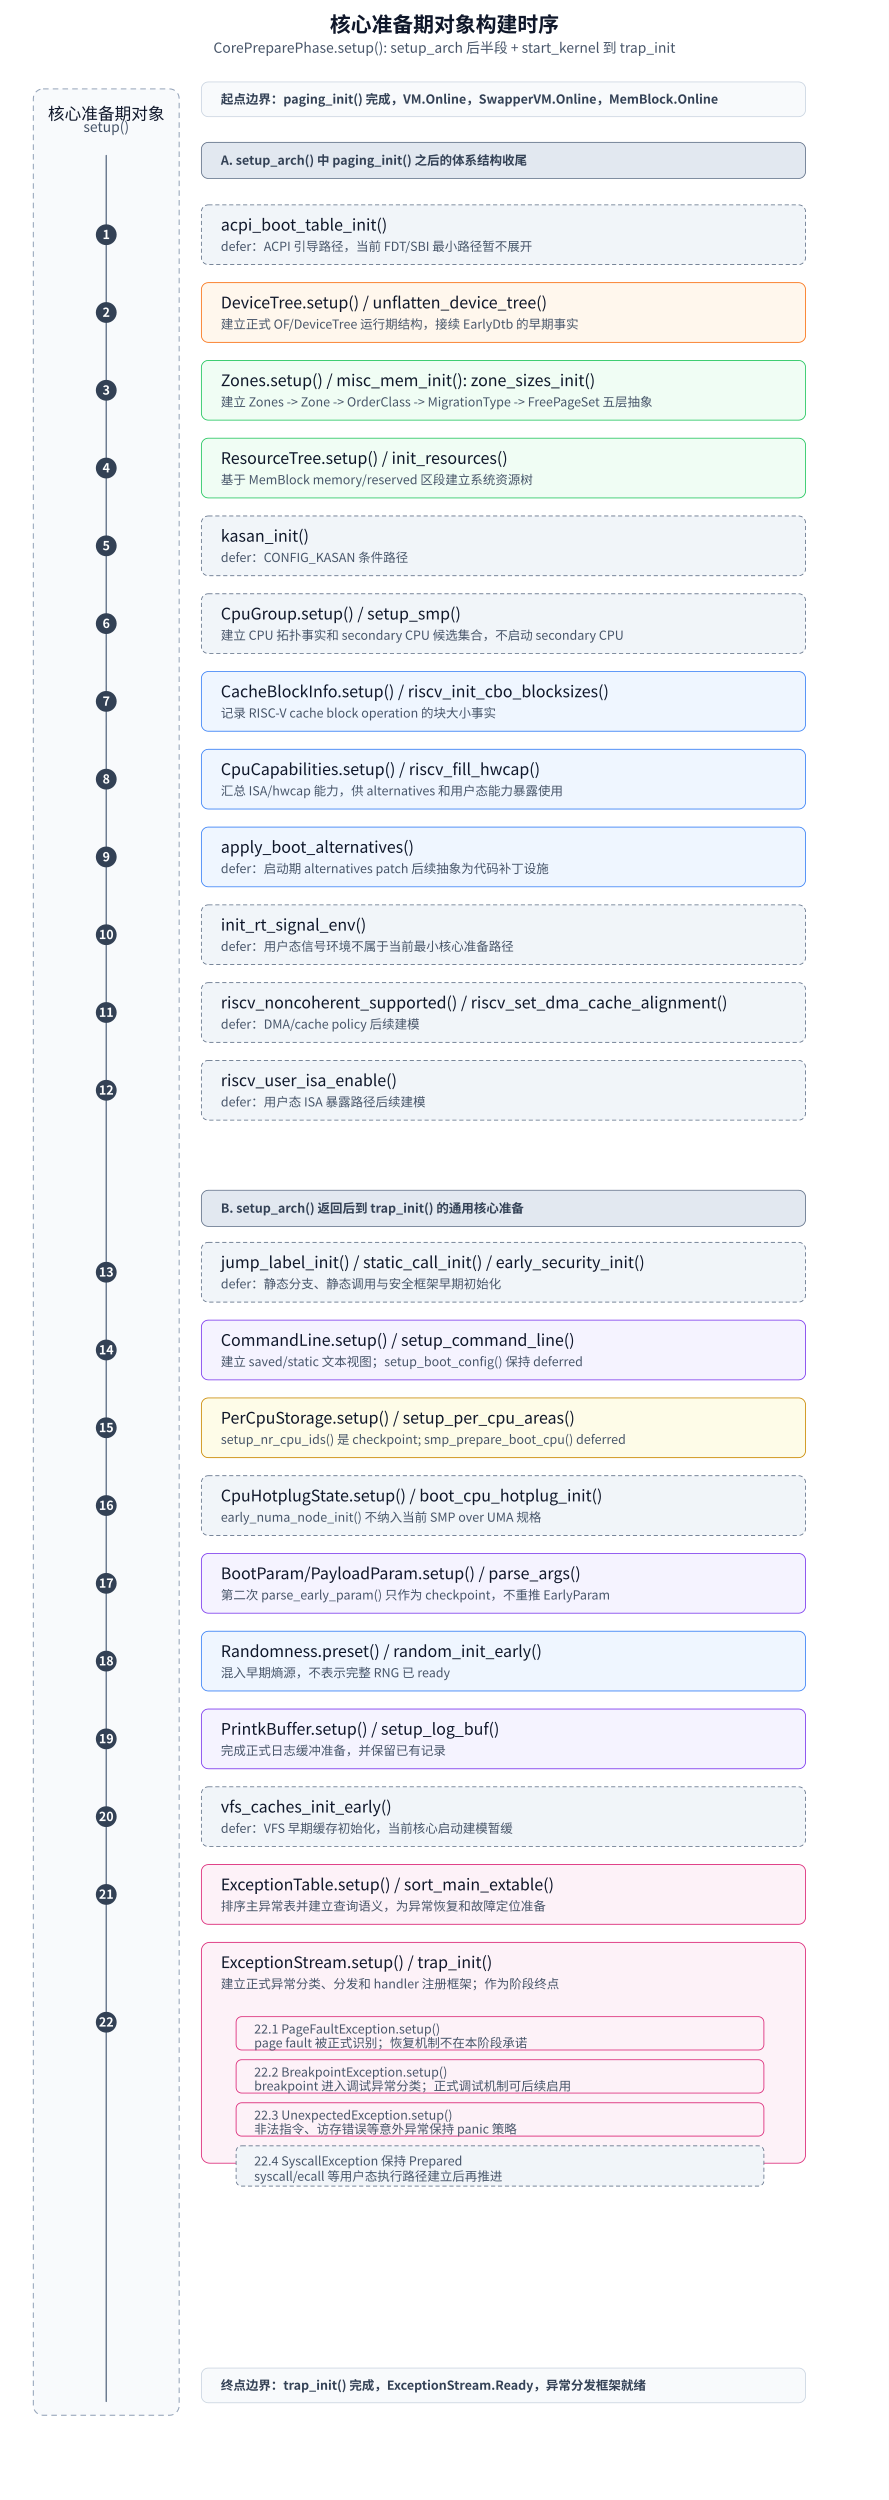
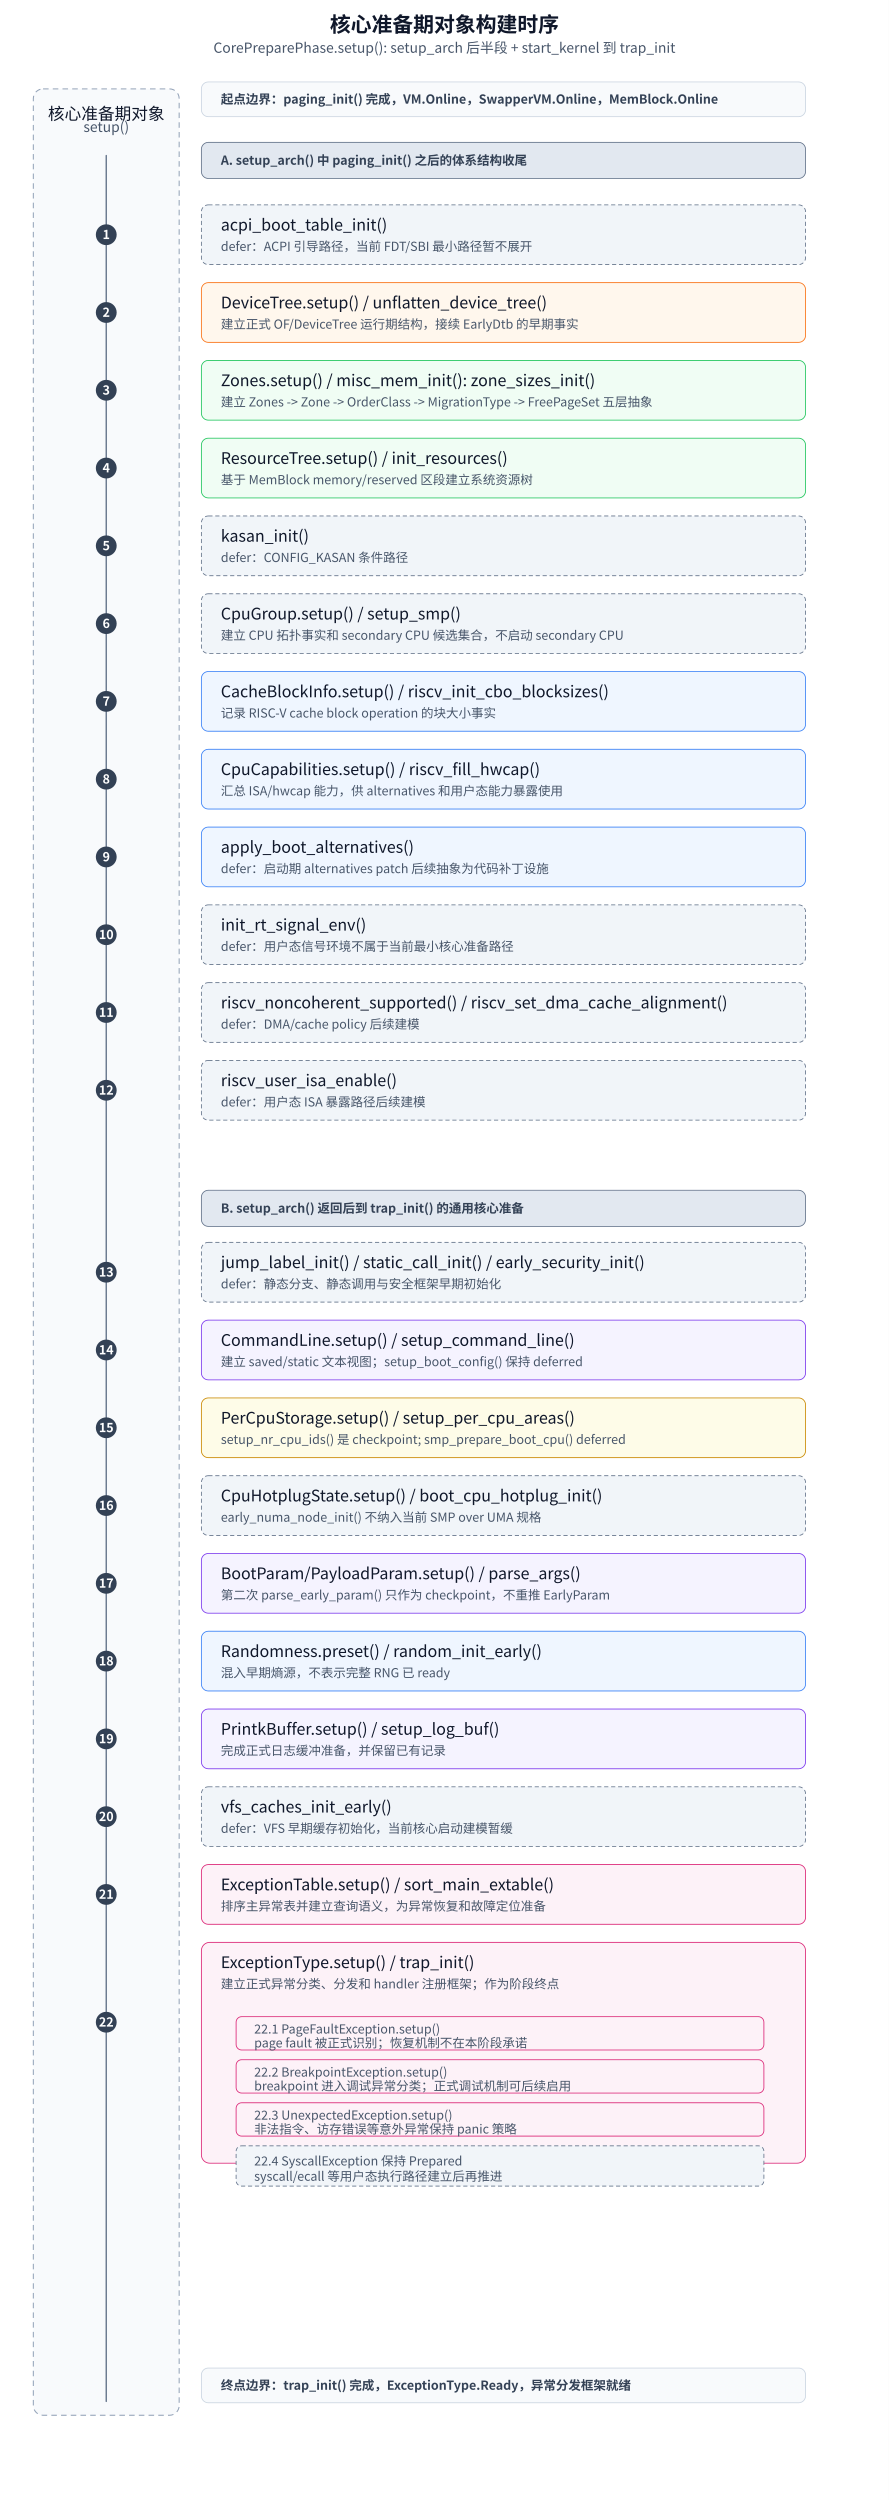
<svg xmlns="http://www.w3.org/2000/svg" width="1280" height="3600" viewBox="0 0 1280 3600" role="img" aria-labelledby="title desc">
  <defs>
    <style>
      text {
        font-family: "Microsoft YaHei", "Noto Sans CJK SC", "Source Han Sans SC", Arial, sans-serif;
        fill: #0f172a;
      }
      .title { font-size: 30px; font-weight: 600; }
      .subtitle { font-size: 20px; fill: #475569; }
      .lane { fill: #f8fafc; stroke: #94a3b8; stroke-width: 1.5; stroke-dasharray: 8 6; }
      .box { fill: #ffffff; stroke: #334155; stroke-width: 1.2; }
      .stage { fill: #f8fafc; stroke: #cbd5e1; stroke-width: 1.2; }
      .platform { fill: #fff7ed; stroke: #f97316; }
      .memory { fill: #f0fdf4; stroke: #22c55e; }
      .arch { fill: #eff6ff; stroke: #3b82f6; }
      .cpu { fill: #fefce8; stroke: #ca8a04; }
      .param { fill: #f5f3ff; stroke: #7c3aed; }
      .trap { fill: #fdf2f8; stroke: #db2777; }
      .defer { fill: #f1f5f9; stroke: #64748b; stroke-dasharray: 6 4; }
      .obj { font-size: 24px; font-weight: 500; dominant-baseline: middle; }
      .line1 { font-size: 23px; font-weight: 500; dominant-baseline: middle; }
      .line2 { font-size: 18px; fill: #475569; dominant-baseline: middle; }
      .boundary { font-size: 18px; font-weight: 600; fill: #334155; dominant-baseline: middle; }
      .num { font-size: 18px; font-weight: 600; fill: #ffffff; text-anchor: middle; dominant-baseline: middle; }
      .timeline { stroke: #64748b; stroke-width: 2; stroke-linecap: round; }
      .dot { fill: #334155; }
      .split { fill: #e2e8f0; stroke: #64748b; stroke-width: 1.2; }
    </style>
  </defs>
  <rect x="0" y="0" width="1280" height="3600" fill="#ffffff" />
  <text x="640" y="46" text-anchor="middle" class="title">核心准备期对象构建时序</text>
  <text x="640" y="76" text-anchor="middle" class="subtitle">CorePreparePhase.setup(): setup_arch 后半段 + start_kernel 到 trap_init</text>
  <rect x="48" y="128" width="210" height="3350" rx="14" class="lane" />
  <text x="153" y="164" text-anchor="middle" class="obj">核心准备期对象</text>
  <text x="153" y="190" text-anchor="middle" class="subtitle">setup()</text>
  <line x1="153" y1="224" x2="153" y2="3458" class="timeline" />
  <rect x="290" y="118" width="870" height="50" rx="10" class="stage" />
  <text x="318" y="143" class="boundary">起点边界：paging_init() 完成，VM.Online，SwapperVM.Online，MemBlock.Online</text>
  <rect x="290" y="205" width="870" height="52" rx="10" class="split" />
  <text x="318" y="231" class="boundary">A. setup_arch() 中 paging_init() 之后的体系结构收尾</text>
  <g transform="translate(0 90)">
    <circle cx="153" cy="248" r="15" class="dot" />
    <text x="153" y="248" class="num">1</text>
    <rect x="290" y="205" width="870" height="86" rx="10" class="box defer" />
    <text x="318" y="234" class="line1">acpi_boot_table_init()</text>
    <text x="318" y="265" class="line2">defer：ACPI 引导路径，当前 FDT/SBI 最小路径暂不展开</text>
  </g>
  <g transform="translate(0 202)">
    <circle cx="153" cy="248" r="15" class="dot" />
    <text x="153" y="248" class="num">2</text>
    <rect x="290" y="205" width="870" height="86" rx="10" class="box platform" />
    <text x="318" y="234" class="line1">DeviceTree.setup() / unflatten_device_tree()</text>
    <text x="318" y="265" class="line2">建立正式 OF/DeviceTree 运行期结构，接续 EarlyDtb 的早期事实</text>
  </g>
  <g transform="translate(0 314)">
    <circle cx="153" cy="248" r="15" class="dot" />
    <text x="153" y="248" class="num">3</text>
    <rect x="290" y="205" width="870" height="86" rx="10" class="box memory" />
    <text x="318" y="234" class="line1">Zones.setup() / misc_mem_init(): zone_sizes_init()</text>
    <text x="318" y="265" class="line2">建立 Zones -&gt; Zone -&gt; OrderClass -&gt; MigrationType -&gt; FreePageSet 五层抽象</text>
  </g>
  <g transform="translate(0 426)">
    <circle cx="153" cy="248" r="15" class="dot" />
    <text x="153" y="248" class="num">4</text>
    <rect x="290" y="205" width="870" height="86" rx="10" class="box memory" />
    <text x="318" y="234" class="line1">ResourceTree.setup() / init_resources()</text>
    <text x="318" y="265" class="line2">基于 MemBlock memory/reserved 区段建立系统资源树</text>
  </g>
  <g transform="translate(0 538)">
    <circle cx="153" cy="248" r="15" class="dot" />
    <text x="153" y="248" class="num">5</text>
    <rect x="290" y="205" width="870" height="86" rx="10" class="box defer" />
    <text x="318" y="234" class="line1">kasan_init()</text>
    <text x="318" y="265" class="line2">defer：CONFIG_KASAN 条件路径</text>
  </g>
  <g transform="translate(0 650)">
    <circle cx="153" cy="248" r="15" class="dot" />
    <text x="153" y="248" class="num">6</text>
    <rect x="290" y="205" width="870" height="86" rx="10" class="box defer" />
    <text x="318" y="234" class="line1">CpuGroup.setup() / setup_smp()</text>
    <text x="318" y="265" class="line2">建立 CPU 拓扑事实和 secondary CPU 候选集合，不启动 secondary CPU</text>
  </g>
  <g transform="translate(0 762)">
    <circle cx="153" cy="248" r="15" class="dot" />
    <text x="153" y="248" class="num">7</text>
    <rect x="290" y="205" width="870" height="86" rx="10" class="box arch" />
    <text x="318" y="234" class="line1">CacheBlockInfo.setup() / riscv_init_cbo_blocksizes()</text>
    <text x="318" y="265" class="line2">记录 RISC-V cache block operation 的块大小事实</text>
  </g>
  <g transform="translate(0 874)">
    <circle cx="153" cy="248" r="15" class="dot" />
    <text x="153" y="248" class="num">8</text>
    <rect x="290" y="205" width="870" height="86" rx="10" class="box arch" />
    <text x="318" y="234" class="line1">CpuCapabilities.setup() / riscv_fill_hwcap()</text>
    <text x="318" y="265" class="line2">汇总 ISA/hwcap 能力，供 alternatives 和用户态能力暴露使用</text>
  </g>
  <g transform="translate(0 986)">
    <circle cx="153" cy="248" r="15" class="dot" />
    <text x="153" y="248" class="num">9</text>
    <rect x="290" y="205" width="870" height="86" rx="10" class="box arch" />
    <text x="318" y="234" class="line1">apply_boot_alternatives()</text>
    <text x="318" y="265" class="line2">defer：启动期 alternatives patch 后续抽象为代码补丁设施</text>
  </g>
  <g transform="translate(0 1098)">
    <circle cx="153" cy="248" r="15" class="dot" />
    <text x="153" y="248" class="num">10</text>
    <rect x="290" y="205" width="870" height="86" rx="10" class="box defer" />
    <text x="318" y="234" class="line1">init_rt_signal_env()</text>
    <text x="318" y="265" class="line2">defer：用户态信号环境不属于当前最小核心准备路径</text>
  </g>
  <g transform="translate(0 1210)">
    <circle cx="153" cy="248" r="15" class="dot" />
    <text x="153" y="248" class="num">11</text>
    <rect x="290" y="205" width="870" height="86" rx="10" class="box defer" />
    <text x="318" y="234" class="line1">riscv_noncoherent_supported() / riscv_set_dma_cache_alignment()</text>
    <text x="318" y="265" class="line2">defer：DMA/cache policy 后续建模</text>
  </g>
  <g transform="translate(0 1322)">
    <circle cx="153" cy="248" r="15" class="dot" />
    <text x="153" y="248" class="num">12</text>
    <rect x="290" y="205" width="870" height="86" rx="10" class="box defer" />
    <text x="318" y="234" class="line1">riscv_user_isa_enable()</text>
    <text x="318" y="265" class="line2">defer：用户态 ISA 暴露路径后续建模</text>
  </g>
  <rect x="290" y="1714" width="870" height="52" rx="10" class="split" />
  <text x="318" y="1740" class="boundary">B. setup_arch() 返回后到 trap_init() 的通用核心准备</text>
  <g transform="translate(0 1584)">
    <circle cx="153" cy="248" r="15" class="dot" />
    <text x="153" y="248" class="num">13</text>
    <rect x="290" y="205" width="870" height="86" rx="10" class="box defer" />
    <text x="318" y="234" class="line1">jump_label_init() / static_call_init() / early_security_init()</text>
    <text x="318" y="265" class="line2">defer：静态分支、静态调用与安全框架早期初始化</text>
  </g>
  <g transform="translate(0 1696)">
    <circle cx="153" cy="248" r="15" class="dot" />
    <text x="153" y="248" class="num">14</text>
    <rect x="290" y="205" width="870" height="86" rx="10" class="box param" />
    <text x="318" y="234" class="line1">CommandLine.setup() / setup_command_line()</text>
    <text x="318" y="265" class="line2">建立 saved/static 文本视图；setup_boot_config() 保持 deferred</text>
  </g>
  <g transform="translate(0 1808)">
    <circle cx="153" cy="248" r="15" class="dot" />
    <text x="153" y="248" class="num">15</text>
    <rect x="290" y="205" width="870" height="86" rx="10" class="box cpu" />
    <text x="318" y="234" class="line1">PerCpuStorage.setup() / setup_per_cpu_areas()</text>
    <text x="318" y="265" class="line2">setup_nr_cpu_ids() 是 checkpoint; smp_prepare_boot_cpu() deferred</text>
  </g>
  <g transform="translate(0 1920)">
    <circle cx="153" cy="248" r="15" class="dot" />
    <text x="153" y="248" class="num">16</text>
    <rect x="290" y="205" width="870" height="86" rx="10" class="box defer" />
    <text x="318" y="234" class="line1">CpuHotplugState.setup() / boot_cpu_hotplug_init()</text>
    <text x="318" y="265" class="line2">early_numa_node_init() 不纳入当前 SMP over UMA 规格</text>
  </g>
  <g transform="translate(0 2032)">
    <circle cx="153" cy="248" r="15" class="dot" />
    <text x="153" y="248" class="num">17</text>
    <rect x="290" y="205" width="870" height="86" rx="10" class="box param" />
    <text x="318" y="234" class="line1">BootParam/PayloadParam.setup() / parse_args()</text>
    <text x="318" y="265" class="line2">第二次 parse_early_param() 只作为 checkpoint，不重推 EarlyParam</text>
  </g>
  <g transform="translate(0 2144)">
    <circle cx="153" cy="248" r="15" class="dot" />
    <text x="153" y="248" class="num">18</text>
    <rect x="290" y="205" width="870" height="86" rx="10" class="box arch" />
    <text x="318" y="234" class="line1">Randomness.preset() / random_init_early()</text>
    <text x="318" y="265" class="line2">混入早期熵源，不表示完整 RNG 已 ready</text>
  </g>
  <g transform="translate(0 2256)">
    <circle cx="153" cy="248" r="15" class="dot" />
    <text x="153" y="248" class="num">19</text>
    <rect x="290" y="205" width="870" height="86" rx="10" class="box param" />
    <text x="318" y="234" class="line1">PrintkBuffer.setup() / setup_log_buf()</text>
    <text x="318" y="265" class="line2">完成正式日志缓冲准备，并保留已有记录</text>
  </g>
  <g transform="translate(0 2368)">
    <circle cx="153" cy="248" r="15" class="dot" />
    <text x="153" y="248" class="num">20</text>
    <rect x="290" y="205" width="870" height="86" rx="10" class="box defer" />
    <text x="318" y="234" class="line1">vfs_caches_init_early()</text>
    <text x="318" y="265" class="line2">defer：VFS 早期缓存初始化，当前核心启动建模暂缓</text>
  </g>
  <g transform="translate(0 2480)">
    <circle cx="153" cy="248" r="15" class="dot" />
    <text x="153" y="248" class="num">21</text>
    <rect x="290" y="205" width="870" height="86" rx="10" class="box trap" />
    <text x="318" y="234" class="line1">ExceptionTable.setup() / sort_main_extable()</text>
    <text x="318" y="265" class="line2">排序主异常表并建立查询语义，为异常恢复和故障定位准备</text>
  </g>
  <g transform="translate(0 2592)">
    <circle cx="153" cy="320" r="15" class="dot" />
    <text x="153" y="320" class="num">22</text>
    <rect x="290" y="205" width="870" height="318" rx="12" class="box trap" />
-     <text x="318" y="234" class="line1">ExceptionStream.setup() / trap_init()</text>
+     <text x="318" y="234" class="line1">ExceptionType.setup() / trap_init()</text>
    <text x="318" y="265" class="line2">建立正式异常分类、分发和 handler 注册框架；作为阶段终点</text>
    <rect x="340" y="312" width="760" height="48" rx="8" class="box trap" />
    <text x="366" y="330" class="line2">22.1  PageFaultException.setup()</text>
    <text x="366" y="350" class="line2">page fault 被正式识别；恢复机制不在本阶段承诺</text>
    <rect x="340" y="374" width="760" height="48" rx="8" class="box trap" />
    <text x="366" y="392" class="line2">22.2  BreakpointException.setup()</text>
    <text x="366" y="412" class="line2">breakpoint 进入调试异常分类；正式调试机制可后续启用</text>
    <rect x="340" y="436" width="760" height="48" rx="8" class="box trap" />
    <text x="366" y="454" class="line2">22.3  UnexpectedException.setup()</text>
    <text x="366" y="474" class="line2">非法指令、访存错误等意外异常保持 panic 策略</text>
    <rect x="340" y="498" width="760" height="58" rx="8" class="box defer" />
    <text x="366" y="520" class="line2">22.4  SyscallException 保持 Prepared</text>
    <text x="366" y="542" class="line2">syscall/ecall 等用户态执行路径建立后再推进</text>
  </g>
  <rect x="290" y="3410" width="870" height="50" rx="10" class="stage" />
-   <text x="318" y="3435" class="boundary">终点边界：trap_init() 完成，ExceptionStream.Ready，异常分发框架就绪</text>
+   <text x="318" y="3435" class="boundary">终点边界：trap_init() 完成，ExceptionType.Ready，异常分发框架就绪</text>
</svg>
